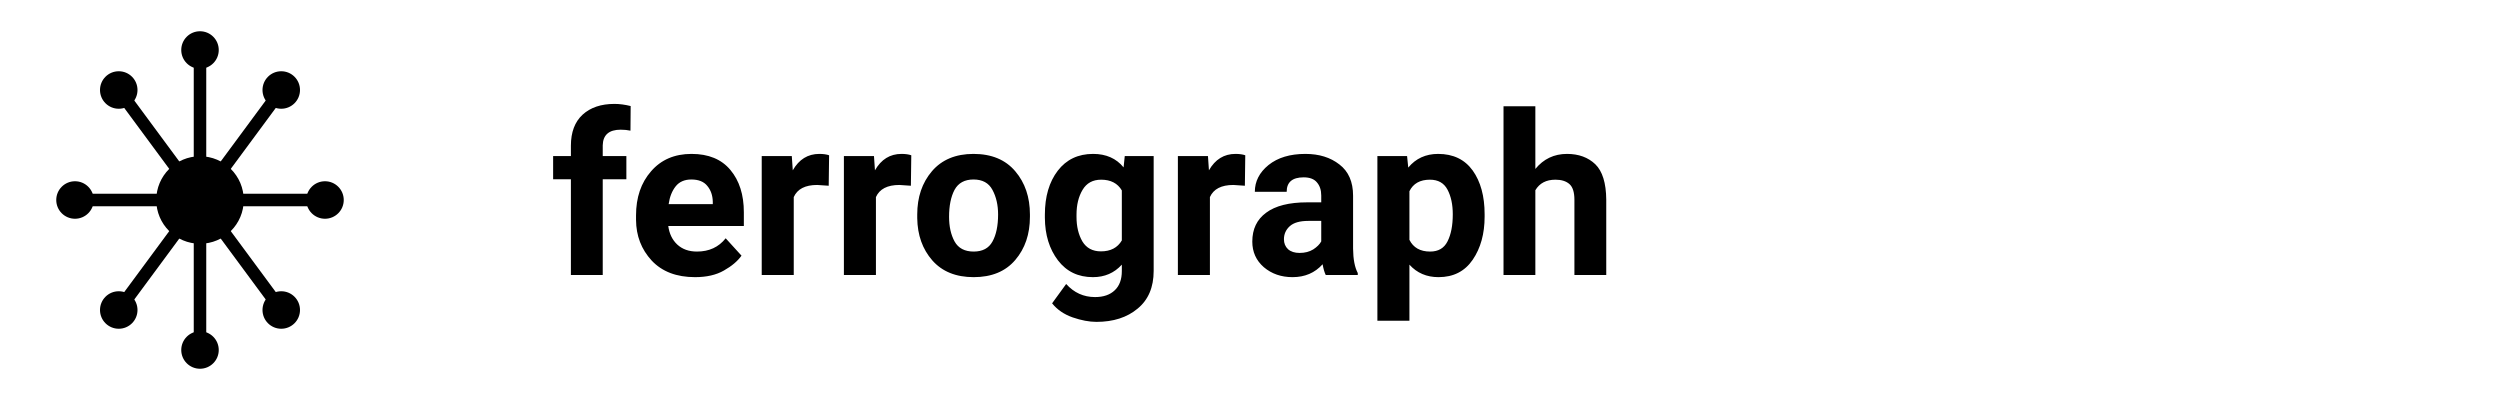
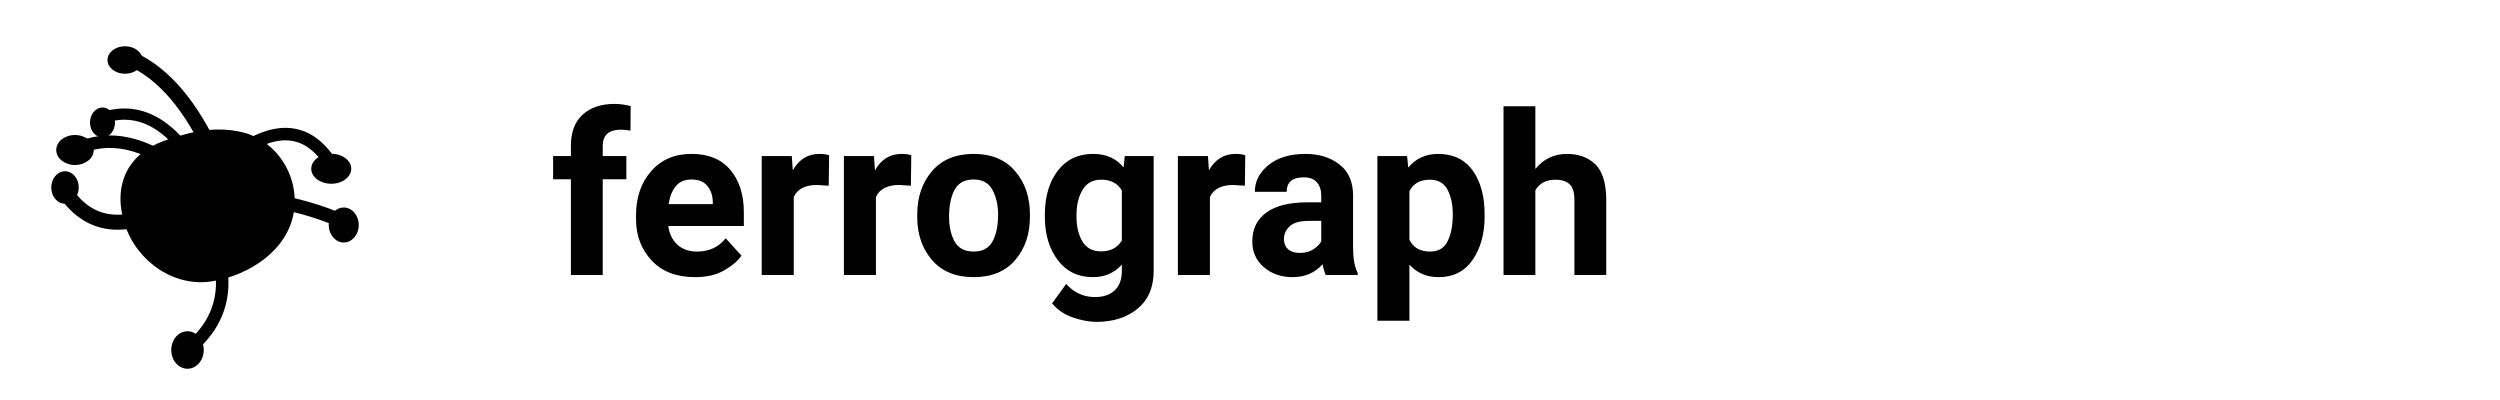
<svg xmlns="http://www.w3.org/2000/svg" viewBox="0 0 200 32" fill="none" aria-hidden="true">
  <g class="lockup">
-     <g transform="translate(0, 0) scale(1)" class="mark">
-       <circle cx="16" cy="16" r="3.5" class="hub" />
-       <line x1="16" y1="16" x2="16" y2="4" class="edge" stroke-linecap="round" />
-       <line x1="16" y1="16" x2="22.5" y2="7.2" class="edge" stroke-linecap="round" />
-       <line x1="16" y1="16" x2="26" y2="16" class="edge" stroke-linecap="round" />
-       <line x1="16" y1="16" x2="22.5" y2="24.8" class="edge" stroke-linecap="round" />
-       <line x1="16" y1="16" x2="16" y2="28" class="edge" stroke-linecap="round" />
-       <line x1="16" y1="16" x2="9.5" y2="24.8" class="edge" stroke-linecap="round" />
-       <line x1="16" y1="16" x2="6" y2="16" class="edge" stroke-linecap="round" />
-       <line x1="16" y1="16" x2="9.5" y2="7.2" class="edge" stroke-linecap="round" />
-       <circle cx="16" cy="4" r="1.5" class="node" />
-       <circle cx="22.5" cy="7.2" r="1.5" class="node accent" />
-       <circle cx="26" cy="16" r="1.5" class="node" />
-       <circle cx="22.5" cy="24.8" r="1.5" class="node" />
-       <circle cx="16" cy="28" r="1.5" class="node accent" />
-       <circle cx="9.5" cy="24.8" r="1.5" class="node" />
-       <circle cx="6" cy="16" r="1.5" class="node" />
-       <circle cx="9.5" cy="7.2" r="1.5" class="node" />
+     <g transform="translate(0, 0)" class="mark">
+       <path class="hub" d="M14 11 C 10 12 9 15 10 18 C 11 21 14 23 17 22.5 C 20 22 23 20 23.5 17 C 24 14 22 11 19 10.5 C 16.5 10 14 11 14 11 Z" />
+       <path class="edge" d="M16.8 11.8 Q14 6 10 4.5" stroke-width="1.2" stroke-linecap="round" fill="none" />
+       <path class="edge" d="M18 13 Q24 8 27 14" stroke-width="1" stroke-linecap="round" fill="none" />
+       <path class="edge" d="M17.5 15.5 Q24 16 28 18" stroke-width="1.1" stroke-linecap="round" fill="none" />
+       <path class="edge accent-edge" d="M16 17 Q20 24 15 28" stroke-width="1" stroke-linecap="round" fill="none" />
+       <path class="edge" d="M14.5 16 Q8 20 5 15" stroke-width="1.2" stroke-linecap="round" fill="none" />
+       <path class="edge accent-edge" d="M15 14 Q10 10 6 12" stroke-width="1" stroke-linecap="round" fill="none" />
+       <path class="edge" d="M15.2 12.5 Q12 8 8 9.5" stroke-width="0.9" stroke-linecap="round" fill="none" />
+       <ellipse cx="10" cy="4.8" rx="1.4" ry="1.1" class="node" />
+       <ellipse cx="26.5" cy="13.5" rx="1.6" ry="1.2" class="node accent" />
+       <ellipse cx="27.5" cy="18" rx="1.2" ry="1.4" class="node" />
+       <ellipse cx="15" cy="28" rx="1.3" ry="1.5" class="node accent" />
+       <ellipse cx="5.2" cy="15" rx="1.1" ry="1.3" class="node" />
+       <ellipse cx="6" cy="12" rx="1.5" ry="1.2" class="node accent" />
+       <ellipse cx="8.2" cy="9.8" rx="1" ry="1.2" class="node" />
    </g>
-     <text x="44" y="22" class="wordmark" font-family="ui-sans-serif, system-ui, sans-serif, 'Segoe UI', Roboto, sans-serif" font-size="18" font-weight="600" fill="var(--fg-steel, currentColor)">ferrograph</text>
+     <text x="44" y="22" class="wordmark" font-family="ui-sans-serif, system-ui, sans-serif, 'Segoe UI', Roboto, sans-serif" font-size="18" font-weight="600" fill="var(--fg-body, currentColor)">
+       ferrograph
+     </text>
  </g>
  <style>
-     .mark .hub { fill: var(--fg-steel, currentColor); }
-     .mark .edge { stroke: var(--fg-steel, currentColor); stroke-width: 1; }
-     .mark .node { fill: var(--fg-steel, currentColor); }
+     .mark .hub { fill: var(--fg-body, currentColor); }
+     .mark .edge { stroke: var(--fg-body, currentColor); }
+     .mark .edge.accent-edge { stroke: var(--fg-accent, currentColor); }
+     .mark .node { fill: var(--fg-body, currentColor); }
    .mark .node.accent { fill: var(--fg-accent, currentColor); }
  </style>
</svg>
